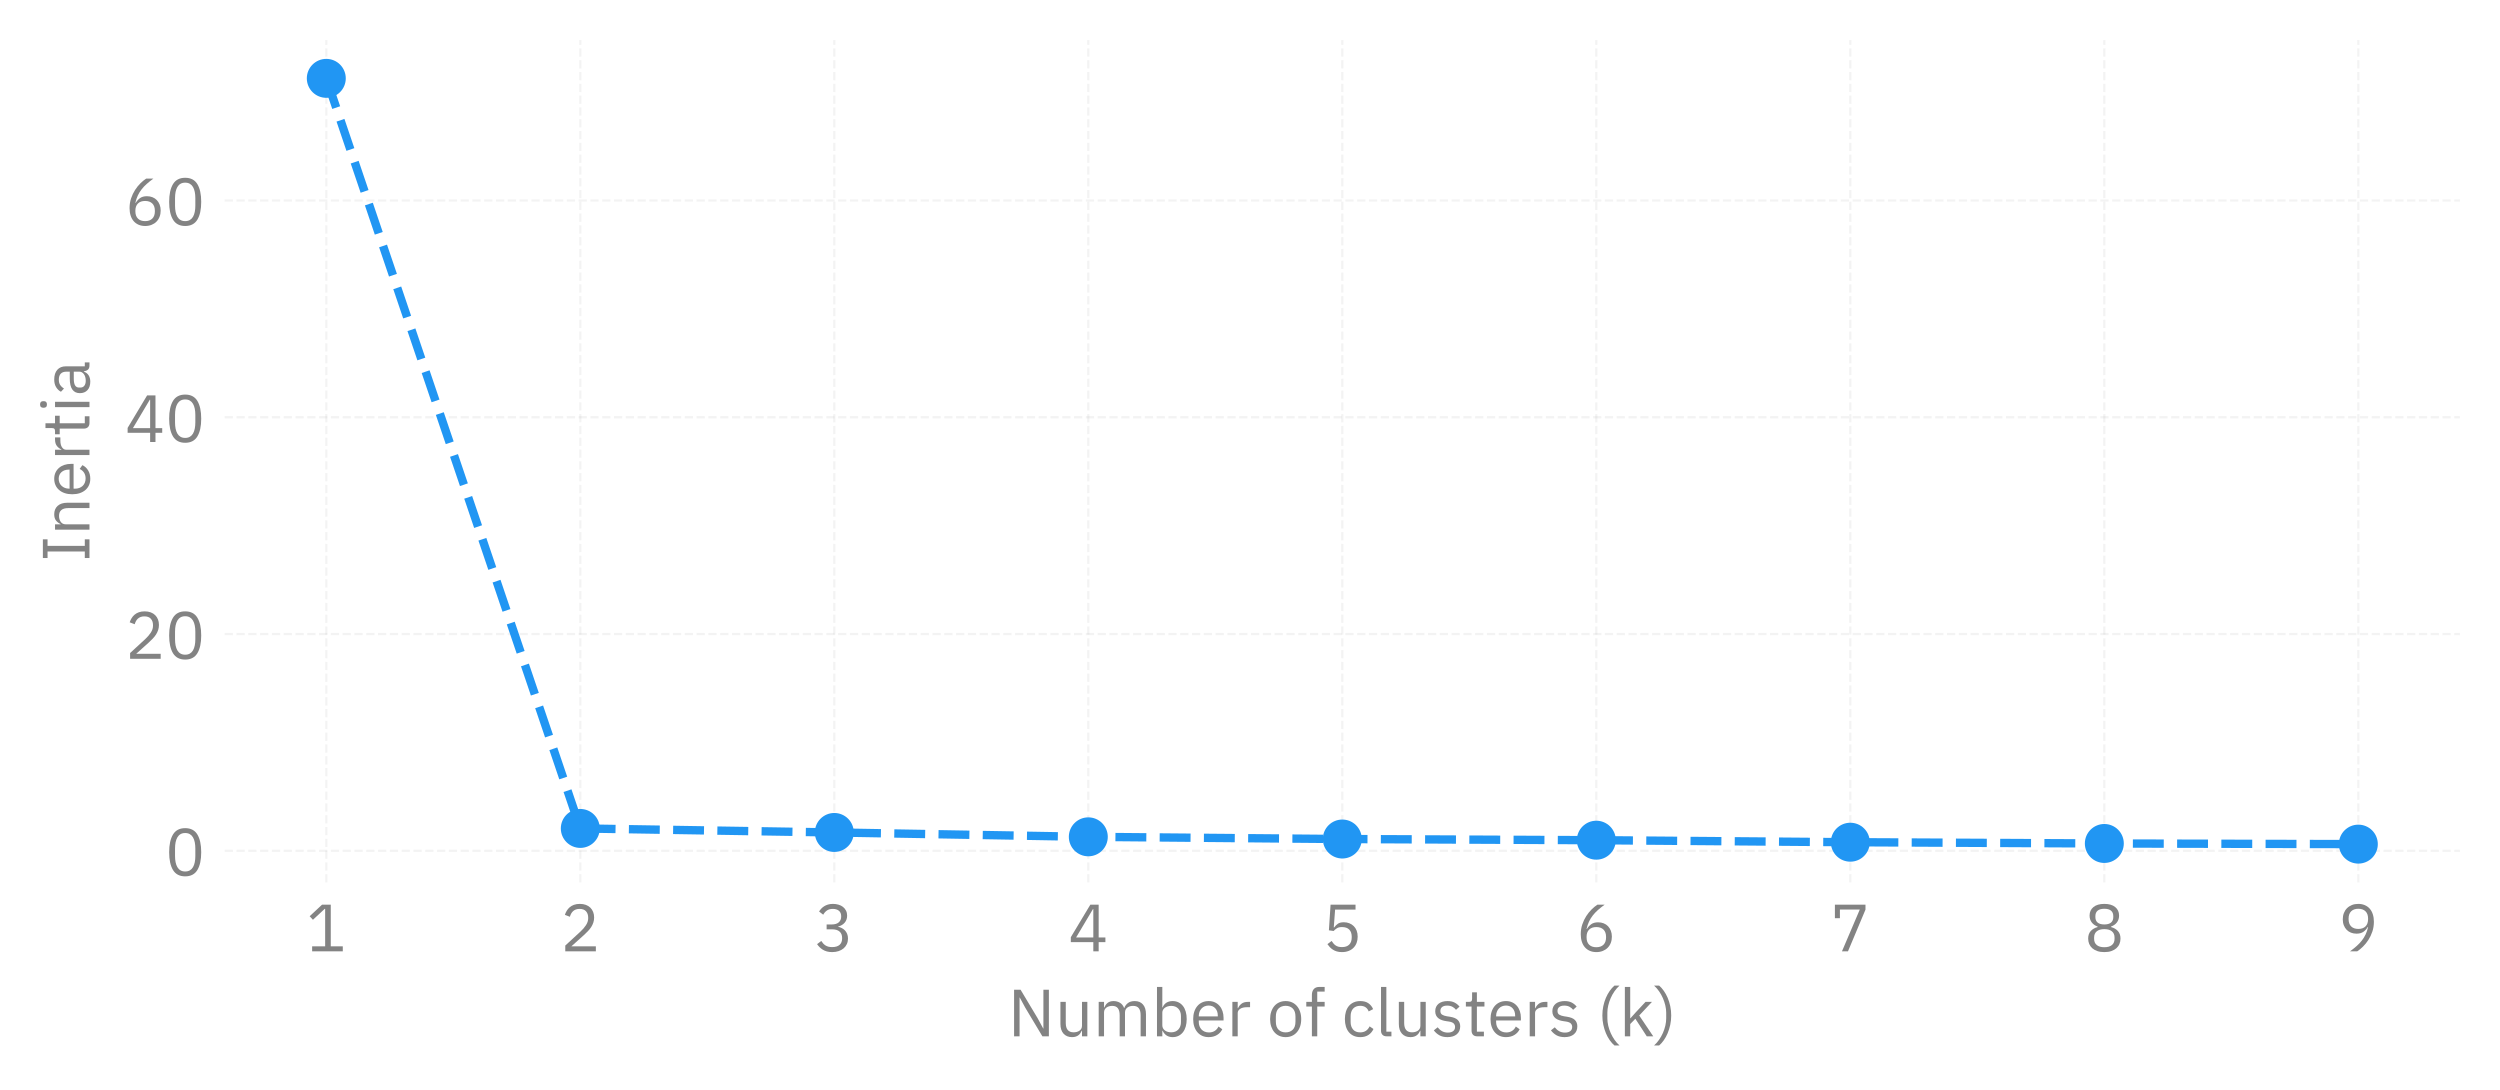
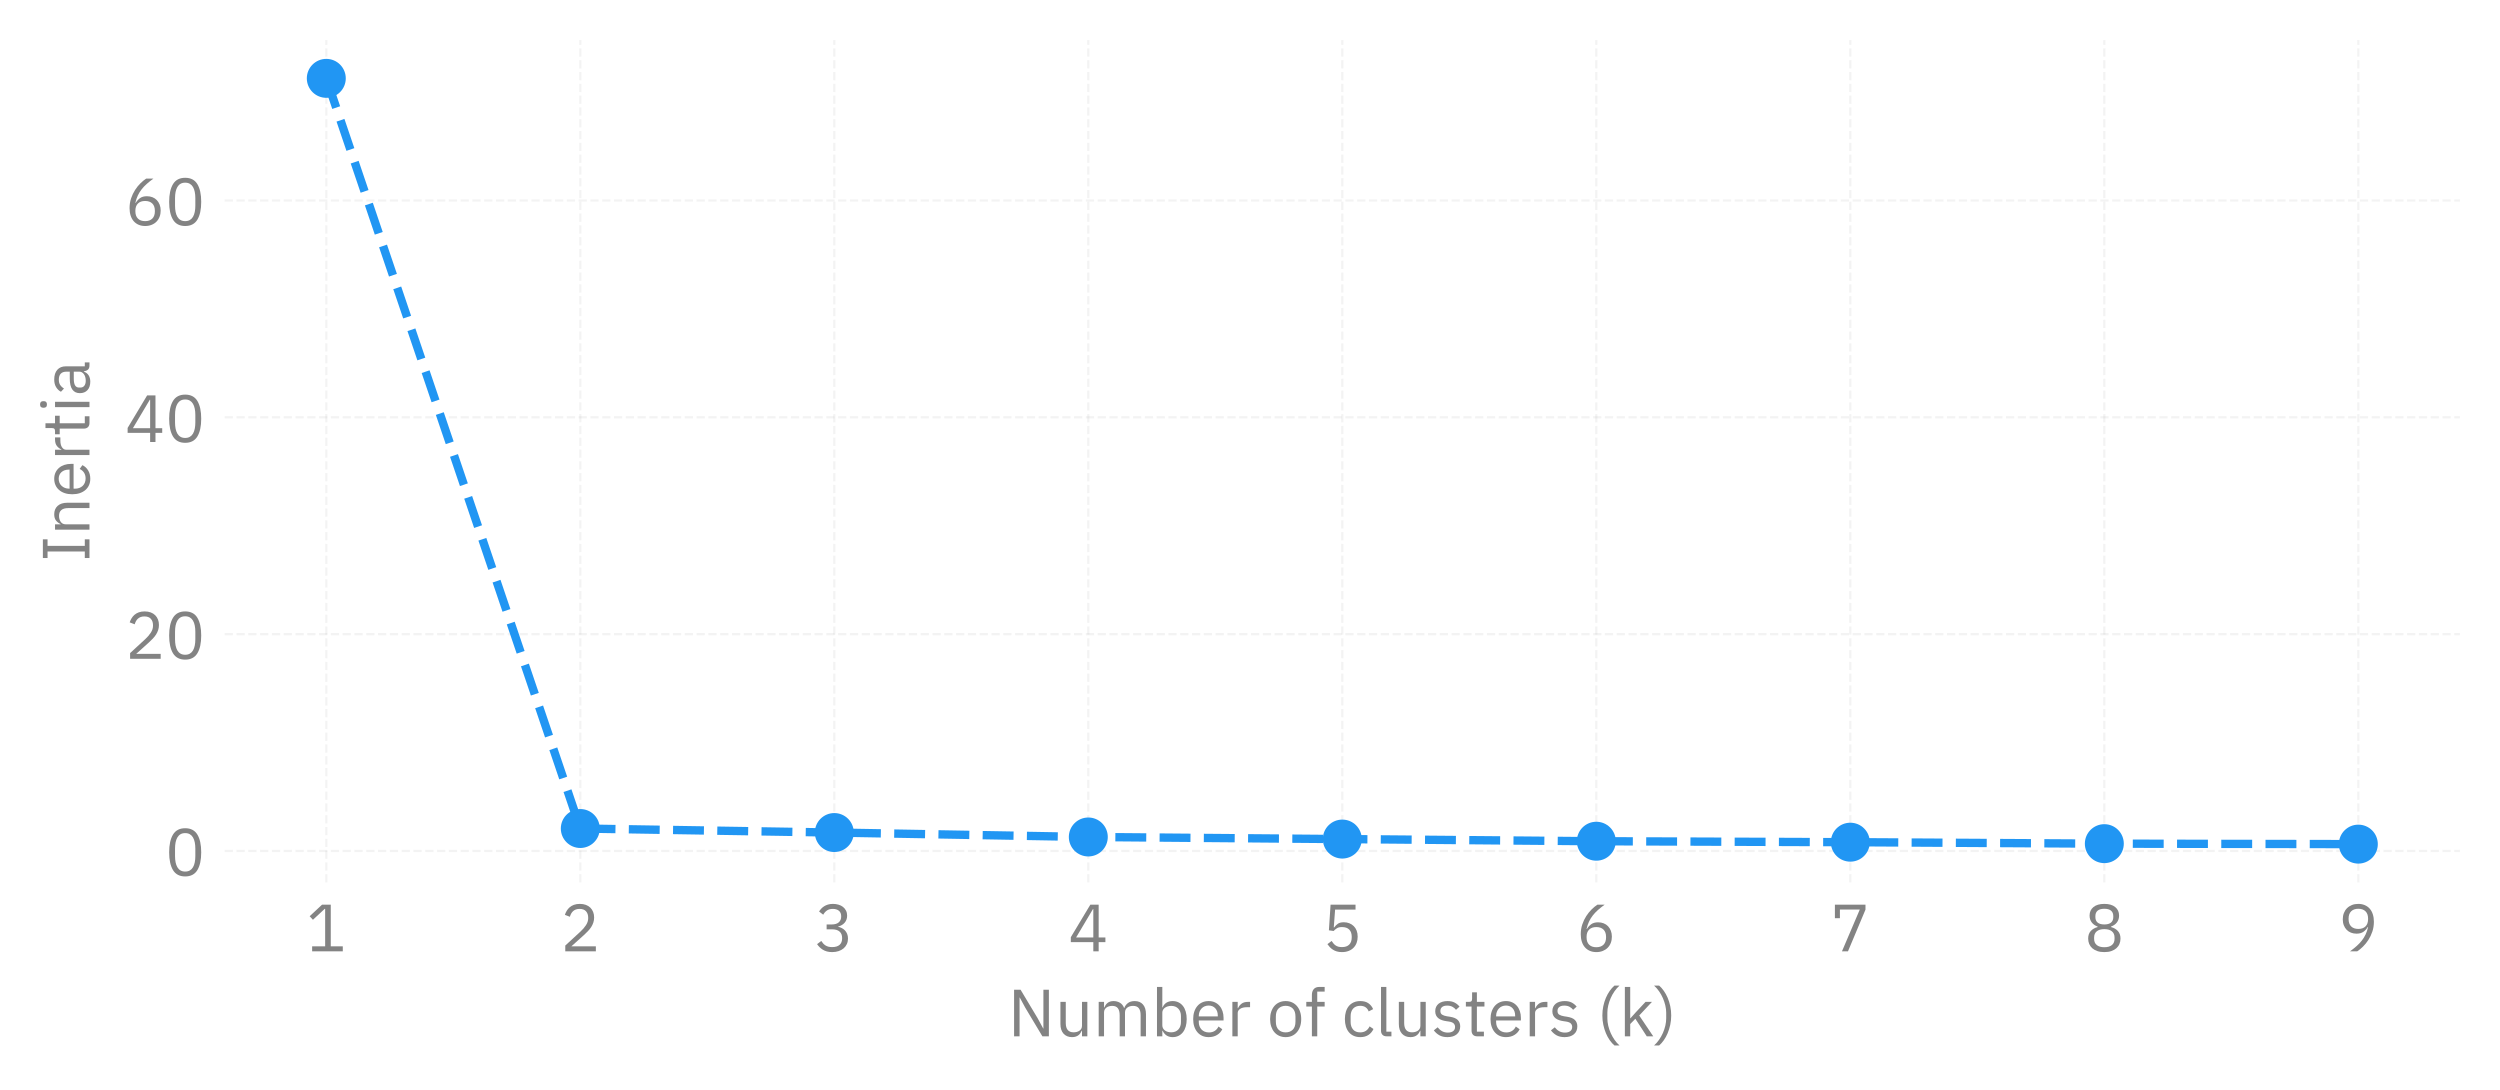
<svg xmlns="http://www.w3.org/2000/svg" xmlns:xlink="http://www.w3.org/1999/xlink" width="449.28pt" height="195.84pt" viewBox="0 0 449.28 195.84" version="1.1">
  <defs>
    <style type="text/css">*{stroke-linejoin: round; stroke-linecap: butt}</style>
  </defs>
  <g id="figure_1">
    <g id="patch_1">
      <path d="M 0 195.84  L 449.28 195.84  L 449.28 0  L 0 0  L 0 195.84  z " style="fill: none" />
    </g>
    <g id="axes_1">
      <g id="patch_2">
        <path d="M 40.38 158.58  L 442.08 158.58  L 442.08 7.2  L 40.38 7.2  L 40.38 158.58  z " style="fill: none" />
      </g>
      <g id="matplotlib.axis_1">
        <g id="xtick_1">
          <g id="line2d_1">
-             <path d="M 58.639 158.58  L 58.639 7.2  " clip-path="url(#p398783510e)" style="fill: none; stroke-dasharray: 1.48,0.64; stroke-dashoffset: 0; stroke: #838383; stroke-opacity: 0.1; stroke-width: 0.4" />
+             <path d="M 58.639 158.58  L 58.639 7.2  " clip-path="url(#paf3326a36c)" style="fill: none; stroke-dasharray: 1.48,0.64; stroke-dashoffset: 0; stroke: #838383; stroke-opacity: 0.1; stroke-width: 0.4" />
          </g>
          <g id="line2d_2" />
          <g id="text_1">
            <g style="fill: #838383" transform="translate(55.03909 170.96) scale(0.12 -0.12)">
              <defs>
                <path id="IBMPlexSans-Regular-31" d="M 563 0  L 563 474  L 1811 474  L 1811 4070  L 1766 4070  L 640 3021  L 326 3360  L 1510 4467  L 2349 4467  L 2349 474  L 3501 474  L 3501 0  L 563 0  z " transform="scale(0.015625)" />
              </defs>
              <use xlink:href="#IBMPlexSans-Regular-31" />
            </g>
          </g>
        </g>
        <g id="xtick_2">
          <g id="line2d_3">
-             <path d="M 104.287 158.58  L 104.287 7.2  " clip-path="url(#p398783510e)" style="fill: none; stroke-dasharray: 1.48,0.64; stroke-dashoffset: 0; stroke: #838383; stroke-opacity: 0.1; stroke-width: 0.4" />
+             <path d="M 104.287 158.58  L 104.287 7.2  " clip-path="url(#paf3326a36c)" style="fill: none; stroke-dasharray: 1.48,0.64; stroke-dashoffset: 0; stroke: #838383; stroke-opacity: 0.1; stroke-width: 0.4" />
          </g>
          <g id="line2d_4" />
          <g id="text_2">
            <g style="fill: #838383" transform="translate(100.6868 170.96) scale(0.12 -0.12)">
              <defs>
                <path id="IBMPlexSans-Regular-32" d="M 3411 0  L 480 0  L 480 550  L 1939 1894  Q 2253 2182 2464 2505  Q 2675 2829 2675 3155  L 2675 3232  Q 2675 3603 2470 3833  Q 2266 4064 1850 4064  Q 1645 4064 1491 4006  Q 1338 3949 1226 3846  Q 1114 3744 1040 3606  Q 966 3469 922 3309  L 442 3494  Q 506 3693 618 3881  Q 730 4070 899 4217  Q 1069 4365 1309 4454  Q 1549 4544 1875 4544  Q 2202 4544 2458 4448  Q 2714 4352 2886 4179  Q 3059 4006 3152 3769  Q 3245 3533 3245 3245  Q 3245 2982 3171 2758  Q 3098 2534 2970 2332  Q 2842 2131 2659 1939  Q 2477 1747 2266 1555  L 1062 474  L 3411 474  L 3411 0  z " transform="scale(0.015625)" />
              </defs>
              <use xlink:href="#IBMPlexSans-Regular-32" />
            </g>
          </g>
        </g>
        <g id="xtick_3">
          <g id="line2d_5">
-             <path d="M 149.935 158.58  L 149.935 7.2  " clip-path="url(#p398783510e)" style="fill: none; stroke-dasharray: 1.48,0.64; stroke-dashoffset: 0; stroke: #838383; stroke-opacity: 0.1; stroke-width: 0.4" />
+             <path d="M 149.935 158.58  L 149.935 7.2  " clip-path="url(#paf3326a36c)" style="fill: none; stroke-dasharray: 1.48,0.64; stroke-dashoffset: 0; stroke: #838383; stroke-opacity: 0.1; stroke-width: 0.4" />
          </g>
          <g id="line2d_6" />
          <g id="text_3">
            <g style="fill: #838383" transform="translate(146.3345 170.96) scale(0.12 -0.12)">
              <defs>
                <path id="IBMPlexSans-Regular-33" d="M 1670 2573  Q 2125 2573 2352 2781  Q 2579 2989 2579 3315  L 2579 3360  Q 2579 3712 2358 3888  Q 2138 4064 1779 4064  Q 1434 4064 1216 3913  Q 998 3763 858 3507  L 461 3814  Q 544 3949 662 4080  Q 781 4211 941 4313  Q 1101 4416 1312 4480  Q 1523 4544 1792 4544  Q 2074 4544 2323 4470  Q 2573 4397 2755 4253  Q 2938 4109 3043 3897  Q 3149 3686 3149 3418  Q 3149 3200 3081 3027  Q 3014 2854 2899 2726  Q 2784 2598 2627 2508  Q 2470 2419 2291 2374  L 2291 2349  Q 2470 2310 2640 2224  Q 2810 2138 2941 2000  Q 3072 1862 3152 1667  Q 3232 1472 3232 1222  Q 3232 934 3123 694  Q 3014 454 2816 284  Q 2618 115 2336 19  Q 2054 -77 1715 -77  Q 1427 -77 1203 -13  Q 979 51 806 160  Q 634 269 502 403  Q 371 538 269 685  L 672 992  Q 755 858 854 749  Q 954 640 1075 563  Q 1197 486 1350 444  Q 1504 403 1709 403  Q 2182 403 2425 617  Q 2669 832 2669 1229  L 2669 1280  Q 2669 1677 2425 1891  Q 2182 2106 1709 2106  L 1184 2106  L 1184 2573  L 1670 2573  z " transform="scale(0.015625)" />
              </defs>
              <use xlink:href="#IBMPlexSans-Regular-33" />
            </g>
          </g>
        </g>
        <g id="xtick_4">
          <g id="line2d_7">
-             <path d="M 195.582 158.58  L 195.582 7.2  " clip-path="url(#p398783510e)" style="fill: none; stroke-dasharray: 1.48,0.64; stroke-dashoffset: 0; stroke: #838383; stroke-opacity: 0.1; stroke-width: 0.4" />
+             <path d="M 195.582 158.58  L 195.582 7.2  " clip-path="url(#paf3326a36c)" style="fill: none; stroke-dasharray: 1.48,0.64; stroke-dashoffset: 0; stroke: #838383; stroke-opacity: 0.1; stroke-width: 0.4" />
          </g>
          <g id="line2d_8" />
          <g id="text_4">
            <g style="fill: #838383" transform="translate(191.9823 170.96) scale(0.12 -0.12)">
              <defs>
                <path id="IBMPlexSans-Regular-34" d="M 2400 0  L 2400 877  L 243 877  L 243 1350  L 2112 4467  L 2912 4467  L 2912 1325  L 3558 1325  L 3558 877  L 2912 877  L 2912 0  L 2400 0  z M 749 1325  L 2400 1325  L 2400 4051  L 2368 4051  L 749 1325  z " transform="scale(0.015625)" />
              </defs>
              <use xlink:href="#IBMPlexSans-Regular-34" />
            </g>
          </g>
        </g>
        <g id="xtick_5">
          <g id="line2d_9">
-             <path d="M 241.23 158.58  L 241.23 7.2  " clip-path="url(#p398783510e)" style="fill: none; stroke-dasharray: 1.48,0.64; stroke-dashoffset: 0; stroke: #838383; stroke-opacity: 0.1; stroke-width: 0.4" />
+             <path d="M 241.23 158.58  L 241.23 7.2  " clip-path="url(#paf3326a36c)" style="fill: none; stroke-dasharray: 1.48,0.64; stroke-dashoffset: 0; stroke: #838383; stroke-opacity: 0.1; stroke-width: 0.4" />
          </g>
          <g id="line2d_10" />
          <g id="text_5">
            <g style="fill: #838383" transform="translate(237.63 170.96) scale(0.12 -0.12)">
              <defs>
                <path id="IBMPlexSans-Regular-35" d="M 3187 3994  L 1229 3994  L 1101 2291  L 1146 2291  Q 1306 2515 1507 2649  Q 1709 2784 2061 2784  Q 2349 2784 2592 2688  Q 2835 2592 3014 2416  Q 3194 2240 3293 1984  Q 3392 1728 3392 1402  Q 3392 1075 3289 803  Q 3187 531 2992 336  Q 2797 141 2518 32  Q 2240 -77 1888 -77  Q 1606 -77 1392 -13  Q 1178 51 1011 160  Q 845 269 720 403  Q 595 538 493 685  L 896 992  Q 979 858 1072 749  Q 1165 640 1277 563  Q 1389 486 1536 444  Q 1683 403 1888 403  Q 2349 403 2585 646  Q 2822 890 2822 1331  L 2822 1395  Q 2822 1837 2585 2080  Q 2349 2323 1888 2323  Q 1581 2323 1405 2211  Q 1229 2099 1088 1946  L 634 2010  L 794 4467  L 3187 4467  L 3187 3994  z " transform="scale(0.015625)" />
              </defs>
              <use xlink:href="#IBMPlexSans-Regular-35" />
            </g>
          </g>
        </g>
        <g id="xtick_6">
          <g id="line2d_11">
-             <path d="M 286.878 158.58  L 286.878 7.2  " clip-path="url(#p398783510e)" style="fill: none; stroke-dasharray: 1.48,0.64; stroke-dashoffset: 0; stroke: #838383; stroke-opacity: 0.1; stroke-width: 0.4" />
+             <path d="M 286.878 158.58  L 286.878 7.2  " clip-path="url(#paf3326a36c)" style="fill: none; stroke-dasharray: 1.48,0.64; stroke-dashoffset: 0; stroke: #838383; stroke-opacity: 0.1; stroke-width: 0.4" />
          </g>
          <g id="line2d_12" />
          <g id="text_6">
            <g style="fill: #838383" transform="translate(283.2777 170.96) scale(0.12 -0.12)">
              <defs>
                <path id="IBMPlexSans-Regular-36" d="M 1926 -77  Q 1581 -77 1302 41  Q 1024 160 829 381  Q 634 602 531 922  Q 429 1242 429 1638  Q 429 2138 576 2576  Q 723 3014 956 3376  Q 1190 3738 1472 4016  Q 1754 4294 2022 4467  L 2714 4467  Q 2355 4205 2073 3955  Q 1792 3706 1581 3434  Q 1370 3162 1222 2851  Q 1075 2541 986 2150  L 1018 2138  Q 1178 2413 1430 2595  Q 1683 2778 2093 2778  Q 2381 2778 2624 2682  Q 2867 2586 3040 2406  Q 3213 2227 3312 1971  Q 3411 1715 3411 1402  Q 3411 1075 3305 803  Q 3200 531 3005 336  Q 2810 141 2534 32  Q 2259 -77 1926 -77  z M 1920 390  Q 2362 390 2608 633  Q 2854 877 2854 1331  L 2854 1382  Q 2854 1837 2608 2080  Q 2362 2323 1920 2323  Q 1478 2323 1232 2080  Q 986 1837 986 1382  L 986 1331  Q 986 877 1232 633  Q 1478 390 1920 390  z " transform="scale(0.015625)" />
              </defs>
              <use xlink:href="#IBMPlexSans-Regular-36" />
            </g>
          </g>
        </g>
        <g id="xtick_7">
          <g id="line2d_13">
-             <path d="M 332.525 158.58  L 332.525 7.2  " clip-path="url(#p398783510e)" style="fill: none; stroke-dasharray: 1.48,0.64; stroke-dashoffset: 0; stroke: #838383; stroke-opacity: 0.1; stroke-width: 0.4" />
+             <path d="M 332.525 158.58  L 332.525 7.2  " clip-path="url(#paf3326a36c)" style="fill: none; stroke-dasharray: 1.48,0.64; stroke-dashoffset: 0; stroke: #838383; stroke-opacity: 0.1; stroke-width: 0.4" />
          </g>
          <g id="line2d_14" />
          <g id="text_7">
            <g style="fill: #838383" transform="translate(328.9255 170.96) scale(0.12 -0.12)">
              <defs>
                <path id="IBMPlexSans-Regular-37" d="M 1120 0  L 2829 4006  L 922 4006  L 922 3174  L 442 3174  L 442 4467  L 3373 4467  L 3373 3994  L 1696 0  L 1120 0  z " transform="scale(0.015625)" />
              </defs>
              <use xlink:href="#IBMPlexSans-Regular-37" />
            </g>
          </g>
        </g>
        <g id="xtick_8">
          <g id="line2d_15">
-             <path d="M 378.173 158.58  L 378.173 7.2  " clip-path="url(#p398783510e)" style="fill: none; stroke-dasharray: 1.48,0.64; stroke-dashoffset: 0; stroke: #838383; stroke-opacity: 0.1; stroke-width: 0.4" />
+             <path d="M 378.173 158.58  L 378.173 7.2  " clip-path="url(#paf3326a36c)" style="fill: none; stroke-dasharray: 1.48,0.64; stroke-dashoffset: 0; stroke: #838383; stroke-opacity: 0.1; stroke-width: 0.4" />
          </g>
          <g id="line2d_16" />
          <g id="text_8">
            <g style="fill: #838383" transform="translate(374.5732 170.96) scale(0.12 -0.12)">
              <defs>
                <path id="IBMPlexSans-Regular-38" d="M 1920 -77  Q 1536 -77 1248 22  Q 960 122 765 294  Q 570 467 470 704  Q 371 941 371 1216  Q 371 1677 620 1945  Q 870 2214 1274 2323  L 1274 2374  Q 922 2496 714 2768  Q 506 3040 506 3424  Q 506 3936 877 4240  Q 1248 4544 1920 4544  Q 2592 4544 2963 4240  Q 3334 3936 3334 3424  Q 3334 3040 3126 2768  Q 2918 2496 2566 2374  L 2566 2323  Q 2970 2214 3219 1945  Q 3469 1677 3469 1216  Q 3469 941 3369 704  Q 3270 467 3075 294  Q 2880 122 2592 22  Q 2304 -77 1920 -77  z M 1920 390  Q 2387 390 2643 598  Q 2899 806 2899 1190  L 2899 1325  Q 2899 1709 2643 1917  Q 2387 2125 1920 2125  Q 1453 2125 1197 1917  Q 941 1709 941 1325  L 941 1190  Q 941 806 1197 598  Q 1453 390 1920 390  z M 1920 2573  Q 2342 2573 2560 2752  Q 2778 2931 2778 3277  L 2778 3373  Q 2778 3718 2560 3897  Q 2342 4077 1920 4077  Q 1498 4077 1280 3897  Q 1062 3718 1062 3373  L 1062 3277  Q 1062 2931 1280 2752  Q 1498 2573 1920 2573  z " transform="scale(0.015625)" />
              </defs>
              <use xlink:href="#IBMPlexSans-Regular-38" />
            </g>
          </g>
        </g>
        <g id="xtick_9">
          <g id="line2d_17">
-             <path d="M 423.821 158.58  L 423.821 7.2  " clip-path="url(#p398783510e)" style="fill: none; stroke-dasharray: 1.48,0.64; stroke-dashoffset: 0; stroke: #838383; stroke-opacity: 0.1; stroke-width: 0.4" />
+             <path d="M 423.821 158.58  L 423.821 7.2  " clip-path="url(#paf3326a36c)" style="fill: none; stroke-dasharray: 1.48,0.64; stroke-dashoffset: 0; stroke: #838383; stroke-opacity: 0.1; stroke-width: 0.4" />
          </g>
          <g id="line2d_18" />
          <g id="text_9">
            <g style="fill: #838383" transform="translate(420.2209 170.96) scale(0.12 -0.12)">
              <defs>
                <path id="IBMPlexSans-Regular-39" d="M 3411 2829  Q 3411 2330 3264 1891  Q 3117 1453 2883 1091  Q 2650 730 2368 451  Q 2086 173 1818 0  L 1126 0  Q 1485 262 1766 512  Q 2048 762 2259 1034  Q 2470 1306 2617 1616  Q 2765 1926 2854 2317  L 2822 2330  Q 2662 2054 2409 1872  Q 2157 1690 1747 1690  Q 1459 1690 1216 1786  Q 973 1882 800 2061  Q 627 2240 528 2493  Q 429 2746 429 3066  Q 429 3392 534 3664  Q 640 3936 835 4131  Q 1030 4326 1302 4435  Q 1574 4544 1914 4544  Q 2259 4544 2537 4425  Q 2816 4307 3011 4086  Q 3206 3866 3308 3546  Q 3411 3226 3411 2829  z M 1920 2144  Q 2362 2144 2608 2387  Q 2854 2630 2854 3085  L 2854 3136  Q 2854 3590 2608 3833  Q 2362 4077 1920 4077  Q 1478 4077 1232 3833  Q 986 3590 986 3136  L 986 3085  Q 986 2630 1232 2387  Q 1478 2144 1920 2144  z " transform="scale(0.015625)" />
              </defs>
              <use xlink:href="#IBMPlexSans-Regular-39" />
            </g>
          </g>
        </g>
        <g id="text_10">
          <g style="fill: #838383" transform="translate(181.1278 186.24) scale(0.12 -0.12)">
            <defs>
              <path id="IBMPlexSans-Regular-4e" d="M 1677 2726  L 1139 3718  L 1120 3718  L 1120 0  L 595 0  L 595 4467  L 1216 4467  L 2848 1741  L 3386 749  L 3405 749  L 3405 4467  L 3930 4467  L 3930 0  L 3309 0  L 1677 2726  z " transform="scale(0.015625)" />
              <path id="IBMPlexSans-Regular-75" d="M 2579 538  L 2554 538  Q 2502 422 2428 310  Q 2355 198 2246 112  Q 2138 26 1984 -25  Q 1830 -77 1626 -77  Q 1114 -77 813 252  Q 512 582 512 1184  L 512 3302  L 1024 3302  L 1024 1274  Q 1024 384 1779 384  Q 1933 384 2077 422  Q 2221 461 2333 537  Q 2445 614 2512 732  Q 2579 851 2579 1018  L 2579 3302  L 3091 3302  L 3091 0  L 2579 0  L 2579 538  z " transform="scale(0.015625)" />
              <path id="IBMPlexSans-Regular-6d" d="M 544 0  L 544 3302  L 1056 3302  L 1056 2765  L 1082 2765  Q 1139 2893 1212 3005  Q 1286 3117 1392 3200  Q 1498 3283 1638 3331  Q 1779 3379 1971 3379  Q 2298 3379 2573 3222  Q 2848 3066 2982 2707  L 2995 2707  Q 3085 2976 3331 3177  Q 3578 3379 4000 3379  Q 4506 3379 4790 3049  Q 5075 2720 5075 2118  L 5075 0  L 4563 0  L 4563 2029  Q 4563 2470 4390 2694  Q 4218 2918 3840 2918  Q 3686 2918 3548 2880  Q 3411 2842 3302 2765  Q 3194 2688 3130 2569  Q 3066 2451 3066 2291  L 3066 0  L 2554 0  L 2554 2029  Q 2554 2470 2381 2694  Q 2208 2918 1843 2918  Q 1690 2918 1549 2880  Q 1408 2842 1299 2765  Q 1190 2688 1123 2569  Q 1056 2451 1056 2291  L 1056 0  L 544 0  z " transform="scale(0.015625)" />
              <path id="IBMPlexSans-Regular-62" d="M 544 4736  L 1056 4736  L 1056 2765  L 1082 2765  Q 1210 3078 1456 3228  Q 1702 3379 2048 3379  Q 2355 3379 2604 3257  Q 2854 3136 3030 2912  Q 3206 2688 3299 2368  Q 3392 2048 3392 1651  Q 3392 1254 3299 934  Q 3206 614 3030 390  Q 2854 166 2604 44  Q 2355 -77 2048 -77  Q 1376 -77 1082 538  L 1056 538  L 1056 0  L 544 0  L 544 4736  z M 1907 384  Q 2342 384 2592 656  Q 2842 928 2842 1370  L 2842 1933  Q 2842 2374 2592 2646  Q 2342 2918 1907 2918  Q 1734 2918 1577 2870  Q 1421 2822 1305 2739  Q 1190 2656 1123 2537  Q 1056 2419 1056 2285  L 1056 1056  Q 1056 896 1123 771  Q 1190 646 1305 560  Q 1421 474 1577 429  Q 1734 384 1907 384  z " transform="scale(0.015625)" />
              <path id="IBMPlexSans-Regular-65" d="M 1786 -77  Q 1446 -77 1174 44  Q 902 166 707 393  Q 512 621 406 937  Q 301 1254 301 1651  Q 301 2042 406 2362  Q 512 2682 707 2909  Q 902 3136 1174 3257  Q 1446 3379 1786 3379  Q 2118 3379 2380 3257  Q 2643 3136 2828 2921  Q 3014 2707 3113 2412  Q 3213 2118 3213 1766  L 3213 1523  L 838 1523  L 838 1370  Q 838 1158 905 976  Q 973 794 1097 659  Q 1222 525 1404 448  Q 1587 371 1818 371  Q 2131 371 2364 518  Q 2598 666 2726 941  L 3091 678  Q 2931 339 2592 131  Q 2253 -77 1786 -77  z M 1786 2950  Q 1574 2950 1401 2876  Q 1229 2803 1104 2668  Q 979 2534 908 2352  Q 838 2170 838 1952  L 838 1907  L 2662 1907  L 2662 1978  Q 2662 2419 2422 2684  Q 2182 2950 1786 2950  z " transform="scale(0.015625)" />
              <path id="IBMPlexSans-Regular-72" d="M 544 0  L 544 3302  L 1056 3302  L 1056 2694  L 1088 2694  Q 1178 2931 1408 3116  Q 1638 3302 2042 3302  L 2240 3302  L 2240 2790  L 1939 2790  Q 1523 2790 1289 2633  Q 1056 2477 1056 2240  L 1056 0  L 544 0  z " transform="scale(0.015625)" />
              <path id="IBMPlexSans-Regular-20" transform="scale(0.015625)" />
              <path id="IBMPlexSans-Regular-6f" d="M 1792 -77  Q 1459 -77 1184 44  Q 909 166 713 393  Q 518 621 409 937  Q 301 1254 301 1651  Q 301 2042 409 2362  Q 518 2682 713 2909  Q 909 3136 1184 3257  Q 1459 3379 1792 3379  Q 2125 3379 2397 3257  Q 2669 3136 2867 2909  Q 3066 2682 3174 2362  Q 3283 2042 3283 1651  Q 3283 1254 3174 937  Q 3066 621 2867 393  Q 2669 166 2397 44  Q 2125 -77 1792 -77  z M 1792 378  Q 2208 378 2470 634  Q 2733 890 2733 1414  L 2733 1888  Q 2733 2413 2470 2669  Q 2208 2925 1792 2925  Q 1376 2925 1113 2669  Q 851 2413 851 1888  L 851 1414  Q 851 890 1113 634  Q 1376 378 1792 378  z " transform="scale(0.015625)" />
              <path id="IBMPlexSans-Regular-66" d="M 723 2854  L 186 2854  L 186 3302  L 723 3302  L 723 3968  Q 723 4314 902 4525  Q 1082 4736 1446 4736  L 1946 4736  L 1946 4288  L 1235 4288  L 1235 3302  L 1946 3302  L 1946 2854  L 1235 2854  L 1235 0  L 723 0  L 723 2854  z " transform="scale(0.015625)" />
              <path id="IBMPlexSans-Regular-63" d="M 1773 -77  Q 1427 -77 1152 44  Q 877 166 688 390  Q 499 614 400 934  Q 301 1254 301 1651  Q 301 2048 400 2368  Q 499 2688 688 2912  Q 877 3136 1152 3257  Q 1427 3379 1773 3379  Q 2266 3379 2563 3164  Q 2861 2950 3008 2605  L 2579 2387  Q 2490 2643 2285 2784  Q 2080 2925 1773 2925  Q 1542 2925 1369 2851  Q 1197 2778 1081 2646  Q 966 2515 908 2332  Q 851 2150 851 1933  L 851 1370  Q 851 934 1084 656  Q 1318 378 1773 378  Q 2394 378 2669 954  L 3040 704  Q 2880 346 2563 134  Q 2246 -77 1773 -77  z " transform="scale(0.015625)" />
              <path id="IBMPlexSans-Regular-6c" d="M 1088 0  Q 819 0 681 150  Q 544 301 544 531  L 544 4736  L 1056 4736  L 1056 448  L 1542 448  L 1542 0  L 1088 0  z " transform="scale(0.015625)" />
              <path id="IBMPlexSans-Regular-73" d="M 1536 -77  Q 1075 -77 764 99  Q 454 275 230 570  L 595 864  Q 787 621 1024 489  Q 1261 358 1574 358  Q 1901 358 2083 499  Q 2266 640 2266 896  Q 2266 1088 2141 1225  Q 2016 1363 1690 1414  L 1427 1453  Q 1197 1485 1005 1552  Q 813 1619 669 1731  Q 525 1843 445 2009  Q 365 2176 365 2406  Q 365 2650 454 2832  Q 544 3014 701 3136  Q 858 3258 1075 3318  Q 1293 3379 1542 3379  Q 1946 3379 2218 3238  Q 2490 3098 2694 2848  L 2355 2541  Q 2246 2694 2035 2819  Q 1824 2944 1504 2944  Q 1184 2944 1021 2806  Q 858 2669 858 2432  Q 858 2189 1021 2080  Q 1184 1971 1491 1920  L 1747 1882  Q 2298 1798 2528 1564  Q 2758 1331 2758 954  Q 2758 474 2432 198  Q 2106 -77 1536 -77  z " transform="scale(0.015625)" />
              <path id="IBMPlexSans-Regular-74" d="M 1274 0  Q 1005 0 867 150  Q 730 301 730 544  L 730 2854  L 186 2854  L 186 3302  L 493 3302  Q 659 3302 720 3369  Q 781 3437 781 3603  L 781 4218  L 1242 4218  L 1242 3302  L 1965 3302  L 1965 2854  L 1242 2854  L 1242 448  L 1914 448  L 1914 0  L 1274 0  z " transform="scale(0.015625)" />
              <path id="IBMPlexSans-Regular-28" d="M 531 1997  Q 531 2458 620 2886  Q 710 3315 867 3683  Q 1024 4051 1235 4352  Q 1446 4653 1690 4864  L 2176 4864  Q 1907 4621 1692 4313  Q 1478 4006 1328 3660  Q 1178 3315 1094 2956  Q 1011 2598 1011 2266  L 1011 1715  Q 1011 1376 1094 1017  Q 1178 659 1331 313  Q 1485 -32 1699 -339  Q 1914 -646 2176 -877  L 1690 -877  Q 1453 -678 1241 -377  Q 1030 -77 873 294  Q 717 666 624 1098  Q 531 1530 531 1997  z " transform="scale(0.015625)" />
              <path id="IBMPlexSans-Regular-6b" d="M 544 4736  L 1056 4736  L 1056 1734  L 1082 1734  L 1587 2298  L 2522 3302  L 3142 3302  L 1920 1997  L 3264 0  L 2643 0  L 1549 1683  L 1056 1178  L 1056 0  L 544 0  L 544 4736  z " transform="scale(0.015625)" />
              <path id="IBMPlexSans-Regular-29" d="M 1613 1997  Q 1613 1530 1520 1098  Q 1427 666 1270 294  Q 1114 -77 902 -377  Q 691 -678 454 -877  L -32 -877  Q 230 -646 444 -339  Q 659 -32 812 313  Q 966 659 1049 1017  Q 1133 1376 1133 1715  L 1133 2266  Q 1133 2598 1049 2956  Q 966 3315 816 3660  Q 666 4006 451 4313  Q 237 4621 -32 4864  L 454 4864  Q 698 4653 909 4352  Q 1120 4051 1277 3683  Q 1434 3315 1523 2886  Q 1613 2458 1613 1997  z " transform="scale(0.015625)" />
            </defs>
            <use xlink:href="#IBMPlexSans-Regular-4e" />
            <use xlink:href="#IBMPlexSans-Regular-75" transform="translate(70.69998 0)" />
            <use xlink:href="#IBMPlexSans-Regular-6d" transform="translate(127.5 0)" />
            <use xlink:href="#IBMPlexSans-Regular-62" transform="translate(214.8 0)" />
            <use xlink:href="#IBMPlexSans-Regular-65" transform="translate(272.7999 0)" />
            <use xlink:href="#IBMPlexSans-Regular-72" transform="translate(327.6999 0)" />
            <use xlink:href="#IBMPlexSans-Regular-20" transform="translate(364.3999 0)" />
            <use xlink:href="#IBMPlexSans-Regular-6f" transform="translate(387.9999 0)" />
            <use xlink:href="#IBMPlexSans-Regular-66" transform="translate(443.9999 0)" />
            <use xlink:href="#IBMPlexSans-Regular-20" transform="translate(476.3999 0)" />
            <use xlink:href="#IBMPlexSans-Regular-63" transform="translate(499.9999 0)" />
            <use xlink:href="#IBMPlexSans-Regular-6c" transform="translate(550.2999 0)" />
            <use xlink:href="#IBMPlexSans-Regular-75" transform="translate(577.4999 0)" />
            <use xlink:href="#IBMPlexSans-Regular-73" transform="translate(634.2999 0)" />
            <use xlink:href="#IBMPlexSans-Regular-74" transform="translate(682.9999 0)" />
            <use xlink:href="#IBMPlexSans-Regular-65" transform="translate(718.0999 0)" />
            <use xlink:href="#IBMPlexSans-Regular-72" transform="translate(772.9998 0)" />
            <use xlink:href="#IBMPlexSans-Regular-73" transform="translate(809.6998 0)" />
            <use xlink:href="#IBMPlexSans-Regular-20" transform="translate(858.3998 0)" />
            <use xlink:href="#IBMPlexSans-Regular-28" transform="translate(881.9998 0)" />
            <use xlink:href="#IBMPlexSans-Regular-6b" transform="translate(915.4998 0)" />
            <use xlink:href="#IBMPlexSans-Regular-29" transform="translate(968.1998 0)" />
          </g>
        </g>
      </g>
      <g id="matplotlib.axis_2">
        <g id="ytick_1">
          <g id="line2d_19">
-             <path d="M 40.38 152.908  L 442.08 152.908  " clip-path="url(#p398783510e)" style="fill: none; stroke-dasharray: 1.48,0.64; stroke-dashoffset: 0; stroke: #838383; stroke-opacity: 0.1; stroke-width: 0.4" />
+             <path d="M 40.38 152.922  L 442.08 152.922  " clip-path="url(#paf3326a36c)" style="fill: none; stroke-dasharray: 1.48,0.64; stroke-dashoffset: 0; stroke: #838383; stroke-opacity: 0.1; stroke-width: 0.4" />
          </g>
          <g id="line2d_20" />
          <g id="text_11">
-             <g style="fill: #838383" transform="translate(29.68 157.3481) scale(0.12 -0.12)">
+             <g style="fill: #838383" transform="translate(29.68 157.3624) scale(0.12 -0.12)">
              <defs>
                <path id="IBMPlexSans-Regular-30" d="M 1920 -77  Q 1120 -77 752 531  Q 384 1139 384 2234  Q 384 3328 752 3936  Q 1120 4544 1920 4544  Q 2720 4544 3088 3936  Q 3456 3328 3456 2234  Q 3456 1139 3088 531  Q 2720 -77 1920 -77  z M 1920 390  Q 2182 390 2368 499  Q 2554 608 2669 806  Q 2784 1005 2838 1273  Q 2893 1542 2893 1869  L 2893 2598  Q 2893 2925 2838 3193  Q 2784 3462 2669 3660  Q 2554 3859 2368 3968  Q 2182 4077 1920 4077  Q 1658 4077 1472 3968  Q 1286 3859 1171 3660  Q 1056 3462 1001 3193  Q 947 2925 947 2598  L 947 1869  Q 947 1542 1001 1273  Q 1056 1005 1171 806  Q 1286 608 1472 499  Q 1658 390 1920 390  z " transform="scale(0.015625)" />
              </defs>
              <use xlink:href="#IBMPlexSans-Regular-30" />
            </g>
          </g>
        </g>
        <g id="ytick_2">
          <g id="line2d_21">
-             <path d="M 40.38 113.949  L 442.08 113.949  " clip-path="url(#p398783510e)" style="fill: none; stroke-dasharray: 1.48,0.64; stroke-dashoffset: 0; stroke: #838383; stroke-opacity: 0.1; stroke-width: 0.4" />
+             <path d="M 40.38 113.959  L 442.08 113.959  " clip-path="url(#paf3326a36c)" style="fill: none; stroke-dasharray: 1.48,0.64; stroke-dashoffset: 0; stroke: #838383; stroke-opacity: 0.1; stroke-width: 0.4" />
          </g>
          <g id="line2d_22" />
          <g id="text_12">
-             <g style="fill: #838383" transform="translate(22.48 118.3887) scale(0.12 -0.12)">
+             <g style="fill: #838383" transform="translate(22.48 118.3991) scale(0.12 -0.12)">
              <use xlink:href="#IBMPlexSans-Regular-32" />
              <use xlink:href="#IBMPlexSans-Regular-30" transform="translate(59.99999 0)" />
            </g>
          </g>
        </g>
        <g id="ytick_3">
          <g id="line2d_23">
-             <path d="M 40.38 74.989  L 442.08 74.989  " clip-path="url(#p398783510e)" style="fill: none; stroke-dasharray: 1.48,0.64; stroke-dashoffset: 0; stroke: #838383; stroke-opacity: 0.1; stroke-width: 0.4" />
+             <path d="M 40.38 74.996  L 442.08 74.996  " clip-path="url(#paf3326a36c)" style="fill: none; stroke-dasharray: 1.48,0.64; stroke-dashoffset: 0; stroke: #838383; stroke-opacity: 0.1; stroke-width: 0.4" />
          </g>
          <g id="line2d_24" />
          <g id="text_13">
-             <g style="fill: #838383" transform="translate(22.48 79.42941) scale(0.12 -0.12)">
+             <g style="fill: #838383" transform="translate(22.48 79.43571) scale(0.12 -0.12)">
              <use xlink:href="#IBMPlexSans-Regular-34" />
              <use xlink:href="#IBMPlexSans-Regular-30" transform="translate(59.99999 0)" />
            </g>
          </g>
        </g>
        <g id="ytick_4">
          <g id="line2d_25">
-             <path d="M 40.38 36.03  L 442.08 36.03  " clip-path="url(#p398783510e)" style="fill: none; stroke-dasharray: 1.48,0.64; stroke-dashoffset: 0; stroke: #838383; stroke-opacity: 0.1; stroke-width: 0.4" />
+             <path d="M 40.38 36.032  L 442.08 36.032  " clip-path="url(#paf3326a36c)" style="fill: none; stroke-dasharray: 1.48,0.64; stroke-dashoffset: 0; stroke: #838383; stroke-opacity: 0.1; stroke-width: 0.4" />
          </g>
          <g id="line2d_26" />
          <g id="text_14">
-             <g style="fill: #838383" transform="translate(22.48 40.47008) scale(0.12 -0.12)">
+             <g style="fill: #838383" transform="translate(22.48 40.47235) scale(0.12 -0.12)">
              <use xlink:href="#IBMPlexSans-Regular-36" />
              <use xlink:href="#IBMPlexSans-Regular-30" transform="translate(59.99999 0)" />
            </g>
          </g>
        </g>
        <g id="text_15">
          <g style="fill: #838383" transform="translate(16.08 101.0044) rotate(-90) scale(0.12 -0.12)">
            <defs>
              <path id="IBMPlexSans-Regular-49" d="M 384 0  L 384 448  L 1011 448  L 1011 4019  L 384 4019  L 384 4467  L 2176 4467  L 2176 4019  L 1549 4019  L 1549 448  L 2176 448  L 2176 0  L 384 0  z " transform="scale(0.015625)" />
              <path id="IBMPlexSans-Regular-6e" d="M 544 0  L 544 3302  L 1056 3302  L 1056 2765  L 1082 2765  Q 1203 3046 1424 3212  Q 1645 3379 2016 3379  Q 2528 3379 2825 3049  Q 3123 2720 3123 2118  L 3123 0  L 2611 0  L 2611 2029  Q 2611 2918 1862 2918  Q 1709 2918 1565 2880  Q 1421 2842 1305 2765  Q 1190 2688 1123 2569  Q 1056 2451 1056 2291  L 1056 0  L 544 0  z " transform="scale(0.015625)" />
              <path id="IBMPlexSans-Regular-69" d="M 800 4077  Q 634 4077 560 4157  Q 486 4237 486 4365  L 486 4448  Q 486 4576 560 4656  Q 634 4736 800 4736  Q 966 4736 1040 4656  Q 1114 4576 1114 4448  L 1114 4365  Q 1114 4237 1040 4157  Q 966 4077 800 4077  z M 544 3302  L 1056 3302  L 1056 0  L 544 0  L 544 3302  z " transform="scale(0.015625)" />
              <path id="IBMPlexSans-Regular-61" d="M 2944 0  Q 2656 0 2531 153  Q 2406 307 2374 538  L 2342 538  Q 2234 230 1984 76  Q 1734 -77 1389 -77  Q 864 -77 573 192  Q 282 461 282 922  Q 282 1389 624 1638  Q 966 1888 1690 1888  L 2342 1888  L 2342 2214  Q 2342 2566 2150 2752  Q 1958 2938 1562 2938  Q 1261 2938 1059 2803  Q 858 2669 723 2445  L 416 2733  Q 550 3002 844 3190  Q 1139 3379 1587 3379  Q 2189 3379 2521 3084  Q 2854 2790 2854 2266  L 2854 448  L 3232 448  L 3232 0  L 2944 0  z M 1472 358  Q 1664 358 1824 403  Q 1984 448 2099 531  Q 2214 614 2278 723  Q 2342 832 2342 960  L 2342 1504  L 1664 1504  Q 1222 1504 1020 1376  Q 819 1248 819 1005  L 819 870  Q 819 627 995 492  Q 1171 358 1472 358  z " transform="scale(0.015625)" />
            </defs>
            <use xlink:href="#IBMPlexSans-Regular-49" />
            <use xlink:href="#IBMPlexSans-Regular-6e" transform="translate(39.99999 0)" />
            <use xlink:href="#IBMPlexSans-Regular-65" transform="translate(96.79997 0)" />
            <use xlink:href="#IBMPlexSans-Regular-72" transform="translate(151.7 0)" />
            <use xlink:href="#IBMPlexSans-Regular-74" transform="translate(188.4 0)" />
            <use xlink:href="#IBMPlexSans-Regular-69" transform="translate(223.5 0)" />
            <use xlink:href="#IBMPlexSans-Regular-61" transform="translate(248.4999 0)" />
          </g>
        </g>
      </g>
      <g id="line2d_27">
-         <path d="M 58.639 14.081  L 104.287 148.879  L 149.935 149.602  L 195.582 150.389  L 241.23 150.782  L 286.878 150.993  L 332.525 151.355  L 378.173 151.582  L 423.821 151.699  " clip-path="url(#p398783510e)" style="fill: none; stroke-dasharray: 5.55,2.4; stroke-dashoffset: 0; stroke: #2196f3; stroke-width: 1.5" />
+         <path d="M 58.639 14.081  L 104.287 148.893  L 149.935 149.617  L 195.582 150.415  L 241.23 150.791  L 286.878 151.178  L 332.525 151.351  L 378.173 151.615  L 423.821 151.699  " clip-path="url(#paf3326a36c)" style="fill: none; stroke-dasharray: 5.55,2.4; stroke-dashoffset: 0; stroke: #2196f3; stroke-width: 1.5" />
        <defs>
-           <path id="m5b1bbde7c2" d="M 0 3  C 0.796 3 1.559 2.684 2.121 2.121  C 2.684 1.559 3 0.796 3 0  C 3 -0.796 2.684 -1.559 2.121 -2.121  C 1.559 -2.684 0.796 -3 0 -3  C -0.796 -3 -1.559 -2.684 -2.121 -2.121  C -2.684 -1.559 -3 -0.796 -3 0  C -3 0.796 -2.684 1.559 -2.121 2.121  C -1.559 2.684 -0.796 3 0 3  z " style="stroke: #2196f3" />
+           <path id="ma65c1d2345" d="M 0 3  C 0.796 3 1.559 2.684 2.121 2.121  C 2.684 1.559 3 0.796 3 0  C 3 -0.796 2.684 -1.559 2.121 -2.121  C 1.559 -2.684 0.796 -3 0 -3  C -0.796 -3 -1.559 -2.684 -2.121 -2.121  C -2.684 -1.559 -3 -0.796 -3 0  C -3 0.796 -2.684 1.559 -2.121 2.121  C -1.559 2.684 -0.796 3 0 3  z " style="stroke: #2196f3" />
        </defs>
-         <g clip-path="url(#p398783510e)">
-           <use xlink:href="#m5b1bbde7c2" x="58.639" y="14.081" style="fill: #2196f3; stroke: #2196f3" />
-           <use xlink:href="#m5b1bbde7c2" x="104.287" y="148.879" style="fill: #2196f3; stroke: #2196f3" />
-           <use xlink:href="#m5b1bbde7c2" x="149.935" y="149.602" style="fill: #2196f3; stroke: #2196f3" />
-           <use xlink:href="#m5b1bbde7c2" x="195.582" y="150.389" style="fill: #2196f3; stroke: #2196f3" />
-           <use xlink:href="#m5b1bbde7c2" x="241.23" y="150.782" style="fill: #2196f3; stroke: #2196f3" />
-           <use xlink:href="#m5b1bbde7c2" x="286.878" y="150.993" style="fill: #2196f3; stroke: #2196f3" />
-           <use xlink:href="#m5b1bbde7c2" x="332.525" y="151.355" style="fill: #2196f3; stroke: #2196f3" />
-           <use xlink:href="#m5b1bbde7c2" x="378.173" y="151.582" style="fill: #2196f3; stroke: #2196f3" />
-           <use xlink:href="#m5b1bbde7c2" x="423.821" y="151.699" style="fill: #2196f3; stroke: #2196f3" />
+         <g clip-path="url(#paf3326a36c)">
+           <use xlink:href="#ma65c1d2345" x="58.639" y="14.081" style="fill: #2196f3; stroke: #2196f3" />
+           <use xlink:href="#ma65c1d2345" x="104.287" y="148.893" style="fill: #2196f3; stroke: #2196f3" />
+           <use xlink:href="#ma65c1d2345" x="149.935" y="149.617" style="fill: #2196f3; stroke: #2196f3" />
+           <use xlink:href="#ma65c1d2345" x="195.582" y="150.415" style="fill: #2196f3; stroke: #2196f3" />
+           <use xlink:href="#ma65c1d2345" x="241.23" y="150.791" style="fill: #2196f3; stroke: #2196f3" />
+           <use xlink:href="#ma65c1d2345" x="286.878" y="151.178" style="fill: #2196f3; stroke: #2196f3" />
+           <use xlink:href="#ma65c1d2345" x="332.525" y="151.351" style="fill: #2196f3; stroke: #2196f3" />
+           <use xlink:href="#ma65c1d2345" x="378.173" y="151.615" style="fill: #2196f3; stroke: #2196f3" />
+           <use xlink:href="#ma65c1d2345" x="423.821" y="151.699" style="fill: #2196f3; stroke: #2196f3" />
        </g>
      </g>
      <g id="patch_3">
        <path d="M 40.38 158.58  L 40.38 7.2  " style="fill: none" />
      </g>
      <g id="patch_4">
        <path d="M 442.08 158.58  L 442.08 7.2  " style="fill: none" />
      </g>
      <g id="patch_5">
        <path d="M 40.38 158.58  L 442.08 158.58  " style="fill: none" />
      </g>
      <g id="patch_6">
        <path d="M 40.38 7.2  L 442.08 7.2  " style="fill: none" />
      </g>
    </g>
  </g>
  <defs>
-     <clipPath id="p398783510e">
+     <clipPath id="paf3326a36c">
      <rect x="40.38" y="7.2" width="401.7" height="151.38" />
    </clipPath>
  </defs>
</svg>
